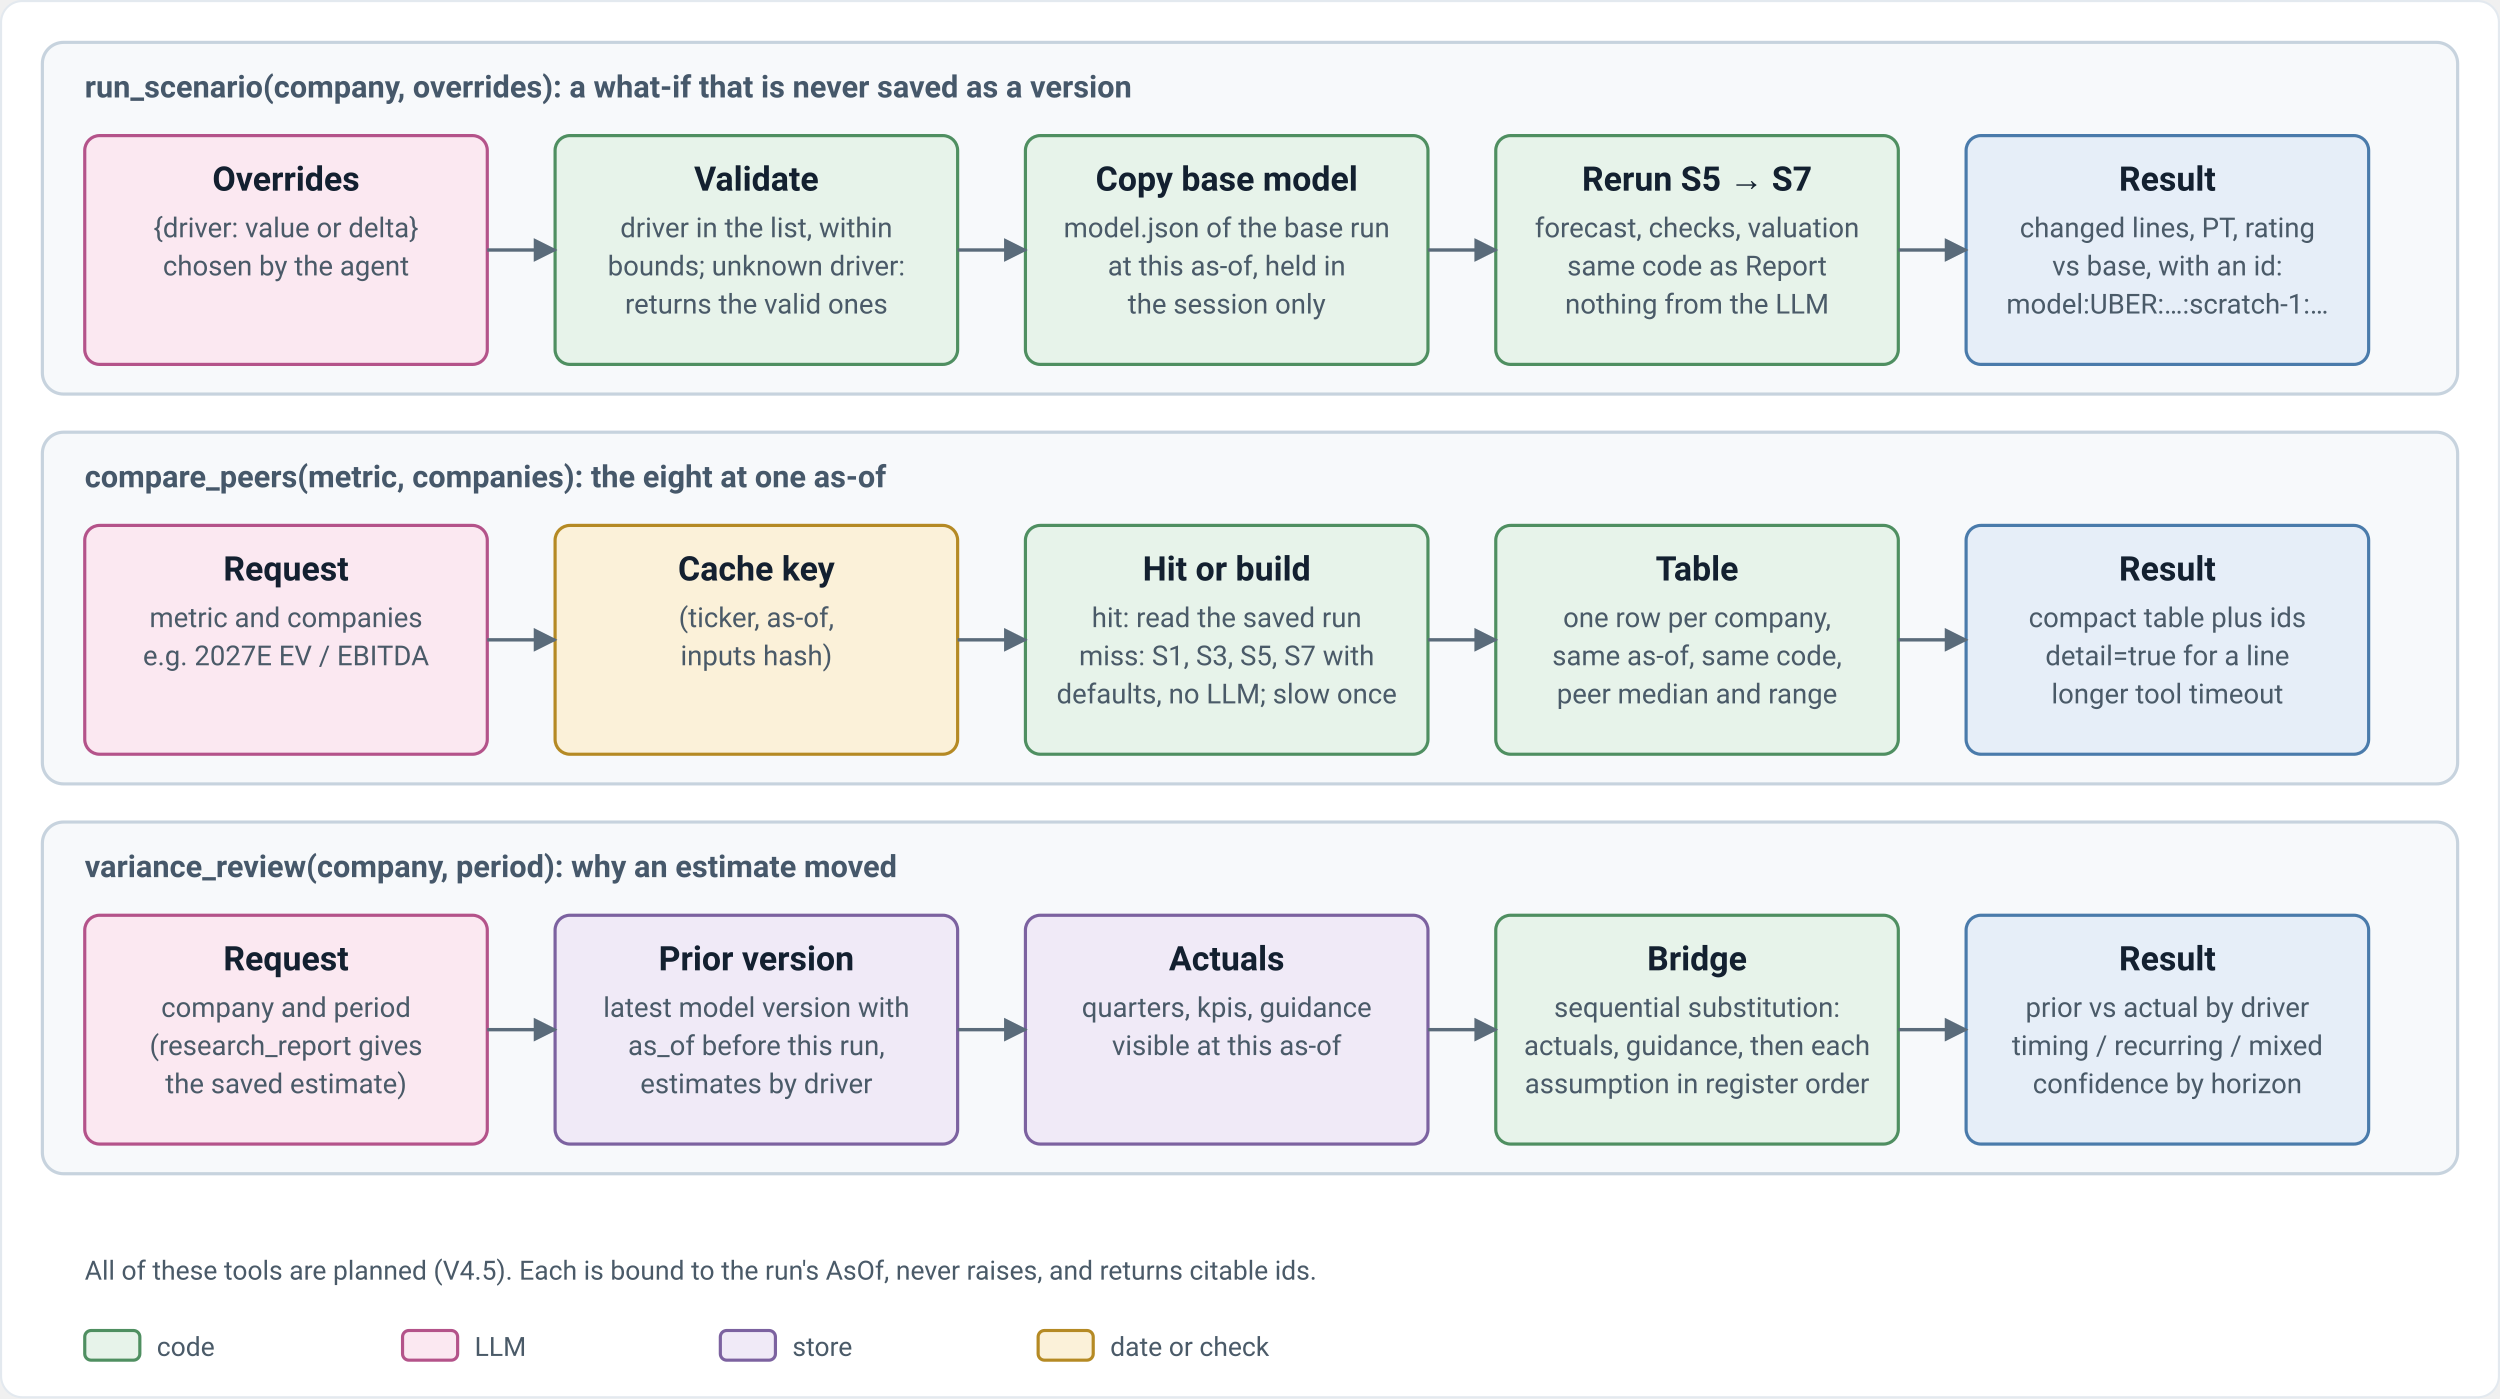
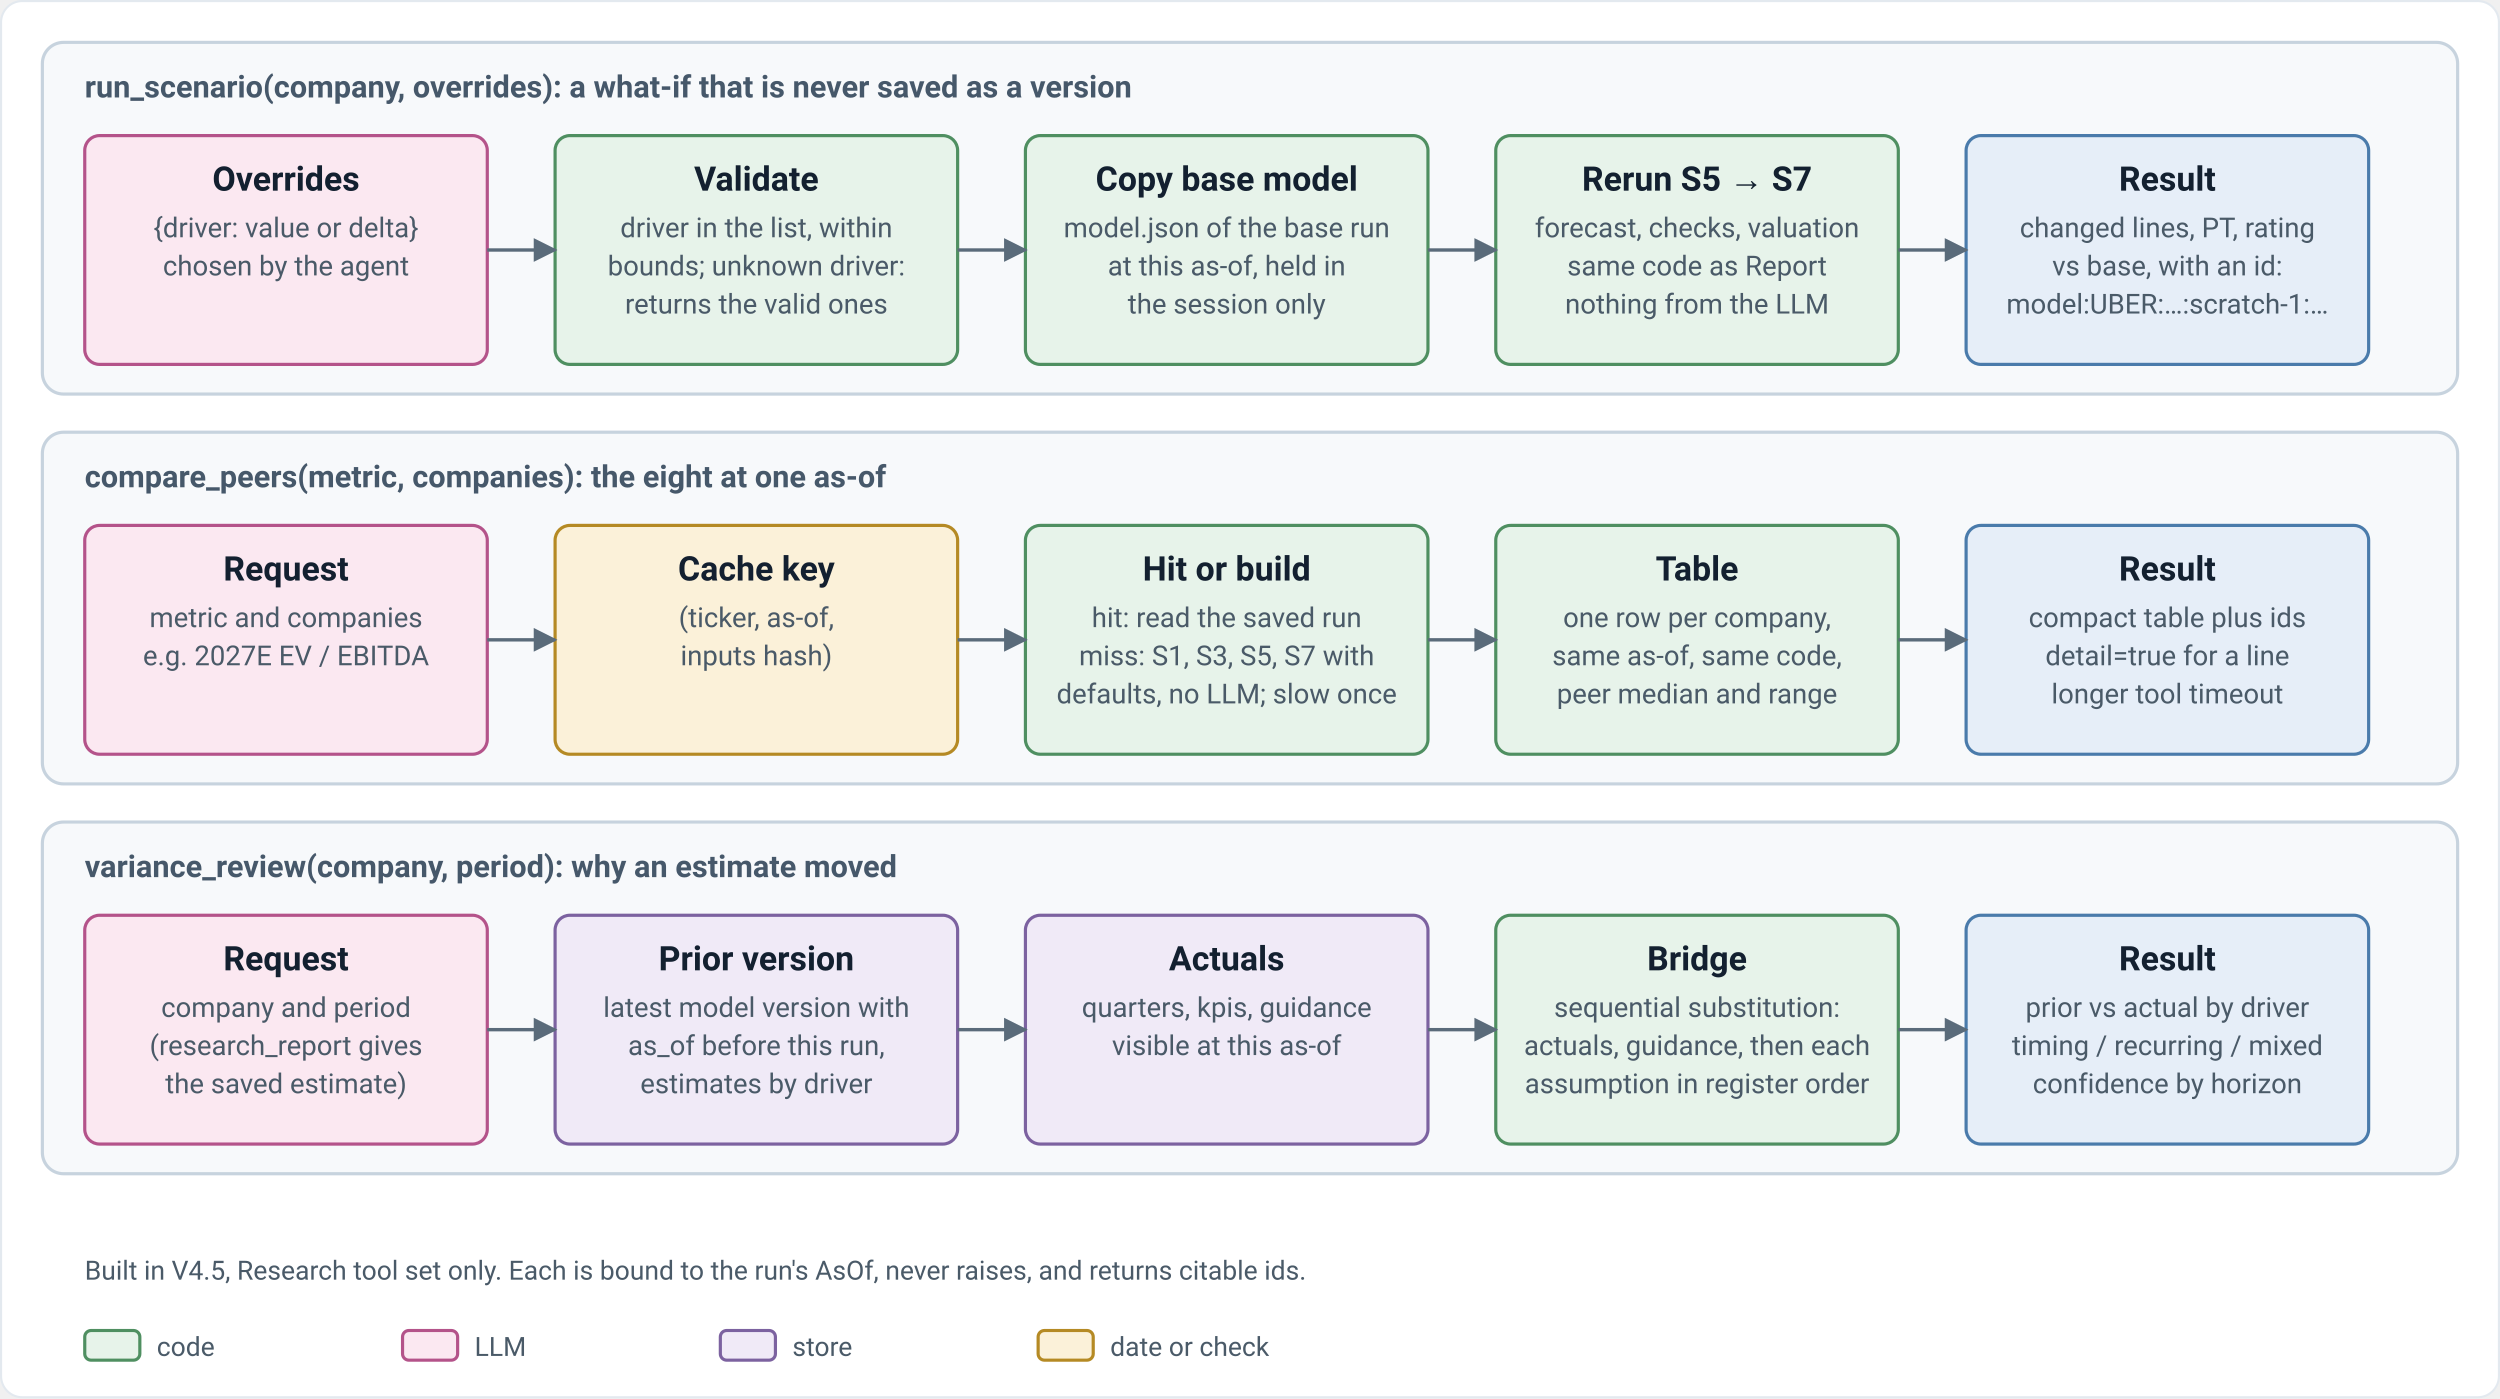
<svg xmlns="http://www.w3.org/2000/svg" width="1180" height="660" viewBox="0 0 1180 660" role="img" aria-labelledby="svgtitle svgdesc" font-family="system-ui, -apple-system, 'Segoe UI', Roboto, 'Helvetica Neue', Arial, sans-serif">
  <style>
-     .plan { stroke-dasharray: 6 4; }
    @media (prefers-color-scheme: dark) {
      .bg    { fill: #0f1419; stroke: #2b3540; }
      .panel { fill: #151c24; stroke: #3a4753; }
      .ext   { fill: #16283c; stroke: #6f9dc8; }
      .work  { fill: #16301f; stroke: #63ab77; }
      .llm   { fill: #3a1a2c; stroke: #d487b0; }
      .sink  { fill: #241b33; stroke: #a186c4; }
      .gate  { fill: #3a2f14; stroke: #d4a84a; }
      .name  { fill: #e6edf3; }
      .sub   { fill: #9fb0c0; }
      .ptitle{ fill: #93a4b4; }
      .edge  { stroke: #8496a6; }
      .elabel{ fill: #93a4b4; }
      #arrow &gt; path { fill: #8496a6; }
    }
  </style>
  <defs>
    <marker id="arrow" viewBox="0 0 10 10" refX="9" refY="5" markerWidth="7" markerHeight="7" orient="auto-start-reverse">
      <path d="M 0 0 L 10 5 L 0 10 z" fill="#5a6b7a" />
    </marker>
  </defs>
  <rect class="bg" x="0.5" y="0.5" width="1179" height="659" rx="10" fill="#ffffff" stroke="#e3e9ef" />
  <rect class="panel" x="20" y="20" width="1140" height="166" rx="10" fill="#f7f9fb" stroke="#c7d3de" stroke-width="1.5" />
  <text class="ptitle" x="40" y="46" font-size="14.5" font-weight="600" fill="#46586a">run_scenario(company, overrides): a what-if that is never saved as a version</text>
  <rect class="llm" x="40" y="64" width="190" height="108" rx="7" fill="#fbe8f1" stroke="#b4538a" stroke-width="1.5" />
  <text class="name" x="135.0" y="90" text-anchor="middle" font-size="16" font-weight="600" fill="#132030">Overrides</text>
  <text class="sub" x="135.0" y="112" text-anchor="middle" font-size="13" fill="#4a5a68">{driver: value or delta}</text>
  <text class="sub" x="135.0" y="130" text-anchor="middle" font-size="13" fill="#4a5a68">chosen by the agent</text>
  <rect class="work" x="262" y="64" width="190" height="108" rx="7" fill="#e7f3ea" stroke="#4f8f61" stroke-width="1.5" />
  <text class="name" x="357.0" y="90" text-anchor="middle" font-size="16" font-weight="600" fill="#132030">Validate</text>
  <text class="sub" x="357.0" y="112" text-anchor="middle" font-size="13" fill="#4a5a68">driver in the list, within</text>
  <text class="sub" x="357.0" y="130" text-anchor="middle" font-size="13" fill="#4a5a68">bounds; unknown driver:</text>
  <text class="sub" x="357.0" y="148" text-anchor="middle" font-size="13" fill="#4a5a68">returns the valid ones</text>
  <rect class="work" x="484" y="64" width="190" height="108" rx="7" fill="#e7f3ea" stroke="#4f8f61" stroke-width="1.5" />
  <text class="name" x="579.0" y="90" text-anchor="middle" font-size="16" font-weight="600" fill="#132030">Copy base model</text>
  <text class="sub" x="579.0" y="112" text-anchor="middle" font-size="13" fill="#4a5a68">model.json of the base run</text>
  <text class="sub" x="579.0" y="130" text-anchor="middle" font-size="13" fill="#4a5a68">at this as-of, held in</text>
  <text class="sub" x="579.0" y="148" text-anchor="middle" font-size="13" fill="#4a5a68">the session only</text>
  <rect class="work" x="706" y="64" width="190" height="108" rx="7" fill="#e7f3ea" stroke="#4f8f61" stroke-width="1.5" />
  <text class="name" x="801.0" y="90" text-anchor="middle" font-size="16" font-weight="600" fill="#132030">Rerun S5 → S7</text>
  <text class="sub" x="801.0" y="112" text-anchor="middle" font-size="13" fill="#4a5a68">forecast, checks, valuation</text>
  <text class="sub" x="801.0" y="130" text-anchor="middle" font-size="13" fill="#4a5a68">same code as Report</text>
  <text class="sub" x="801.0" y="148" text-anchor="middle" font-size="13" fill="#4a5a68">nothing from the LLM</text>
  <rect class="ext" x="928" y="64" width="190" height="108" rx="7" fill="#e6eef8" stroke="#4a7bab" stroke-width="1.5" />
  <text class="name" x="1023.0" y="90" text-anchor="middle" font-size="16" font-weight="600" fill="#132030">Result</text>
  <text class="sub" x="1023.0" y="112" text-anchor="middle" font-size="13" fill="#4a5a68">changed lines, PT, rating</text>
  <text class="sub" x="1023.0" y="130" text-anchor="middle" font-size="13" fill="#4a5a68">vs base, with an id:</text>
  <text class="sub" x="1023.0" y="148" text-anchor="middle" font-size="13" fill="#4a5a68">model:UBER:…:scratch-1:…</text>
  <path class="edge" d="M 230 118.0 L 262 118.0" fill="none" stroke="#5a6b7a" stroke-width="1.6" marker-end="url(#arrow)" />
  <path class="edge" d="M 452 118.0 L 484 118.0" fill="none" stroke="#5a6b7a" stroke-width="1.6" marker-end="url(#arrow)" />
  <path class="edge" d="M 674 118.0 L 706 118.0" fill="none" stroke="#5a6b7a" stroke-width="1.6" marker-end="url(#arrow)" />
  <path class="edge" d="M 896 118.0 L 928 118.0" fill="none" stroke="#5a6b7a" stroke-width="1.6" marker-end="url(#arrow)" />
  <rect class="panel" x="20" y="204" width="1140" height="166" rx="10" fill="#f7f9fb" stroke="#c7d3de" stroke-width="1.5" />
  <text class="ptitle" x="40" y="230" font-size="14.5" font-weight="600" fill="#46586a">compare_peers(metric, companies): the eight at one as-of</text>
  <rect class="llm" x="40" y="248" width="190" height="108" rx="7" fill="#fbe8f1" stroke="#b4538a" stroke-width="1.5" />
  <text class="name" x="135.0" y="274" text-anchor="middle" font-size="16" font-weight="600" fill="#132030">Request</text>
  <text class="sub" x="135.0" y="296" text-anchor="middle" font-size="13" fill="#4a5a68">metric and companies</text>
  <text class="sub" x="135.0" y="314" text-anchor="middle" font-size="13" fill="#4a5a68">e.g. 2027E EV / EBITDA</text>
  <rect class="gate" x="262" y="248" width="190" height="108" rx="7" fill="#fbf1d9" stroke="#b58a24" stroke-width="1.5" />
  <text class="name" x="357.0" y="274" text-anchor="middle" font-size="16" font-weight="600" fill="#132030">Cache key</text>
  <text class="sub" x="357.0" y="296" text-anchor="middle" font-size="13" fill="#4a5a68">(ticker, as-of,</text>
  <text class="sub" x="357.0" y="314" text-anchor="middle" font-size="13" fill="#4a5a68">inputs hash)</text>
  <rect class="work" x="484" y="248" width="190" height="108" rx="7" fill="#e7f3ea" stroke="#4f8f61" stroke-width="1.5" />
  <text class="name" x="579.0" y="274" text-anchor="middle" font-size="16" font-weight="600" fill="#132030">Hit or build</text>
  <text class="sub" x="579.0" y="296" text-anchor="middle" font-size="13" fill="#4a5a68">hit: read the saved run</text>
  <text class="sub" x="579.0" y="314" text-anchor="middle" font-size="13" fill="#4a5a68">miss: S1, S3, S5, S7 with</text>
  <text class="sub" x="579.0" y="332" text-anchor="middle" font-size="13" fill="#4a5a68">defaults, no LLM; slow once</text>
  <rect class="work" x="706" y="248" width="190" height="108" rx="7" fill="#e7f3ea" stroke="#4f8f61" stroke-width="1.5" />
  <text class="name" x="801.0" y="274" text-anchor="middle" font-size="16" font-weight="600" fill="#132030">Table</text>
  <text class="sub" x="801.0" y="296" text-anchor="middle" font-size="13" fill="#4a5a68">one row per company,</text>
  <text class="sub" x="801.0" y="314" text-anchor="middle" font-size="13" fill="#4a5a68">same as-of, same code,</text>
  <text class="sub" x="801.0" y="332" text-anchor="middle" font-size="13" fill="#4a5a68">peer median and range</text>
  <rect class="ext" x="928" y="248" width="190" height="108" rx="7" fill="#e6eef8" stroke="#4a7bab" stroke-width="1.5" />
  <text class="name" x="1023.0" y="274" text-anchor="middle" font-size="16" font-weight="600" fill="#132030">Result</text>
  <text class="sub" x="1023.0" y="296" text-anchor="middle" font-size="13" fill="#4a5a68">compact table plus ids</text>
  <text class="sub" x="1023.0" y="314" text-anchor="middle" font-size="13" fill="#4a5a68">detail=true for a line</text>
  <text class="sub" x="1023.0" y="332" text-anchor="middle" font-size="13" fill="#4a5a68">longer tool timeout</text>
  <path class="edge" d="M 230 302.0 L 262 302.0" fill="none" stroke="#5a6b7a" stroke-width="1.6" marker-end="url(#arrow)" />
  <path class="edge" d="M 452 302.0 L 484 302.0" fill="none" stroke="#5a6b7a" stroke-width="1.6" marker-end="url(#arrow)" />
  <path class="edge" d="M 674 302.0 L 706 302.0" fill="none" stroke="#5a6b7a" stroke-width="1.6" marker-end="url(#arrow)" />
  <path class="edge" d="M 896 302.0 L 928 302.0" fill="none" stroke="#5a6b7a" stroke-width="1.6" marker-end="url(#arrow)" />
  <rect class="panel" x="20" y="388" width="1140" height="166" rx="10" fill="#f7f9fb" stroke="#c7d3de" stroke-width="1.5" />
  <text class="ptitle" x="40" y="414" font-size="14.5" font-weight="600" fill="#46586a">variance_review(company, period): why an estimate moved</text>
  <rect class="llm" x="40" y="432" width="190" height="108" rx="7" fill="#fbe8f1" stroke="#b4538a" stroke-width="1.5" />
  <text class="name" x="135.0" y="458" text-anchor="middle" font-size="16" font-weight="600" fill="#132030">Request</text>
  <text class="sub" x="135.0" y="480" text-anchor="middle" font-size="13" fill="#4a5a68">company and period</text>
  <text class="sub" x="135.0" y="498" text-anchor="middle" font-size="13" fill="#4a5a68">(research_report gives</text>
  <text class="sub" x="135.0" y="516" text-anchor="middle" font-size="13" fill="#4a5a68">the saved estimate)</text>
  <rect class="sink" x="262" y="432" width="190" height="108" rx="7" fill="#f0eaf7" stroke="#7c62a0" stroke-width="1.5" />
  <text class="name" x="357.0" y="458" text-anchor="middle" font-size="16" font-weight="600" fill="#132030">Prior version</text>
  <text class="sub" x="357.0" y="480" text-anchor="middle" font-size="13" fill="#4a5a68">latest model version with</text>
  <text class="sub" x="357.0" y="498" text-anchor="middle" font-size="13" fill="#4a5a68">as_of before this run,</text>
  <text class="sub" x="357.0" y="516" text-anchor="middle" font-size="13" fill="#4a5a68">estimates by driver</text>
  <rect class="sink" x="484" y="432" width="190" height="108" rx="7" fill="#f0eaf7" stroke="#7c62a0" stroke-width="1.5" />
  <text class="name" x="579.0" y="458" text-anchor="middle" font-size="16" font-weight="600" fill="#132030">Actuals</text>
  <text class="sub" x="579.0" y="480" text-anchor="middle" font-size="13" fill="#4a5a68">quarters, kpis, guidance</text>
  <text class="sub" x="579.0" y="498" text-anchor="middle" font-size="13" fill="#4a5a68">visible at this as-of</text>
  <rect class="work" x="706" y="432" width="190" height="108" rx="7" fill="#e7f3ea" stroke="#4f8f61" stroke-width="1.5" />
  <text class="name" x="801.0" y="458" text-anchor="middle" font-size="16" font-weight="600" fill="#132030">Bridge</text>
  <text class="sub" x="801.0" y="480" text-anchor="middle" font-size="13" fill="#4a5a68">sequential substitution:</text>
  <text class="sub" x="801.0" y="498" text-anchor="middle" font-size="13" fill="#4a5a68">actuals, guidance, then each</text>
  <text class="sub" x="801.0" y="516" text-anchor="middle" font-size="13" fill="#4a5a68">assumption in register order</text>
  <rect class="ext" x="928" y="432" width="190" height="108" rx="7" fill="#e6eef8" stroke="#4a7bab" stroke-width="1.5" />
  <text class="name" x="1023.0" y="458" text-anchor="middle" font-size="16" font-weight="600" fill="#132030">Result</text>
  <text class="sub" x="1023.0" y="480" text-anchor="middle" font-size="13" fill="#4a5a68">prior vs actual by driver</text>
  <text class="sub" x="1023.0" y="498" text-anchor="middle" font-size="13" fill="#4a5a68">timing / recurring / mixed</text>
  <text class="sub" x="1023.0" y="516" text-anchor="middle" font-size="13" fill="#4a5a68">confidence by horizon</text>
  <path class="edge" d="M 230 486.0 L 262 486.0" fill="none" stroke="#5a6b7a" stroke-width="1.6" marker-end="url(#arrow)" />
  <path class="edge" d="M 452 486.0 L 484 486.0" fill="none" stroke="#5a6b7a" stroke-width="1.6" marker-end="url(#arrow)" />
  <path class="edge" d="M 674 486.0 L 706 486.0" fill="none" stroke="#5a6b7a" stroke-width="1.6" marker-end="url(#arrow)" />
  <path class="edge" d="M 896 486.0 L 928 486.0" fill="none" stroke="#5a6b7a" stroke-width="1.6" marker-end="url(#arrow)" />
-   <text class="sub" x="40" y="604" text-anchor="start" font-size="12.5" fill="#4a5a68">All of these tools are planned (V4.5). Each is bound to the run's AsOf, never raises, and returns citable ids.</text>
+   <text class="sub" x="40" y="604" text-anchor="start" font-size="12.5" fill="#4a5a68">Built in V4.5, Research tool set only. Each is bound to the run's AsOf, never raises, and returns citable ids.</text>
  <rect class="work" x="40" y="628" width="26" height="14" rx="3" fill="#e7f3ea" stroke="#4f8f61" stroke-width="1.5" />
  <text class="sub" x="74" y="640" font-size="12.5" fill="#4a5a68">code</text>
  <rect class="llm" x="190" y="628" width="26" height="14" rx="3" fill="#fbe8f1" stroke="#b4538a" stroke-width="1.5" />
  <text class="sub" x="224" y="640" font-size="12.5" fill="#4a5a68">LLM</text>
  <rect class="sink" x="340" y="628" width="26" height="14" rx="3" fill="#f0eaf7" stroke="#7c62a0" stroke-width="1.5" />
  <text class="sub" x="374" y="640" font-size="12.5" fill="#4a5a68">store</text>
  <rect class="gate" x="490" y="628" width="26" height="14" rx="3" fill="#fbf1d9" stroke="#b58a24" stroke-width="1.5" />
  <text class="sub" x="524" y="640" font-size="12.5" fill="#4a5a68">date or check</text>
</svg>
